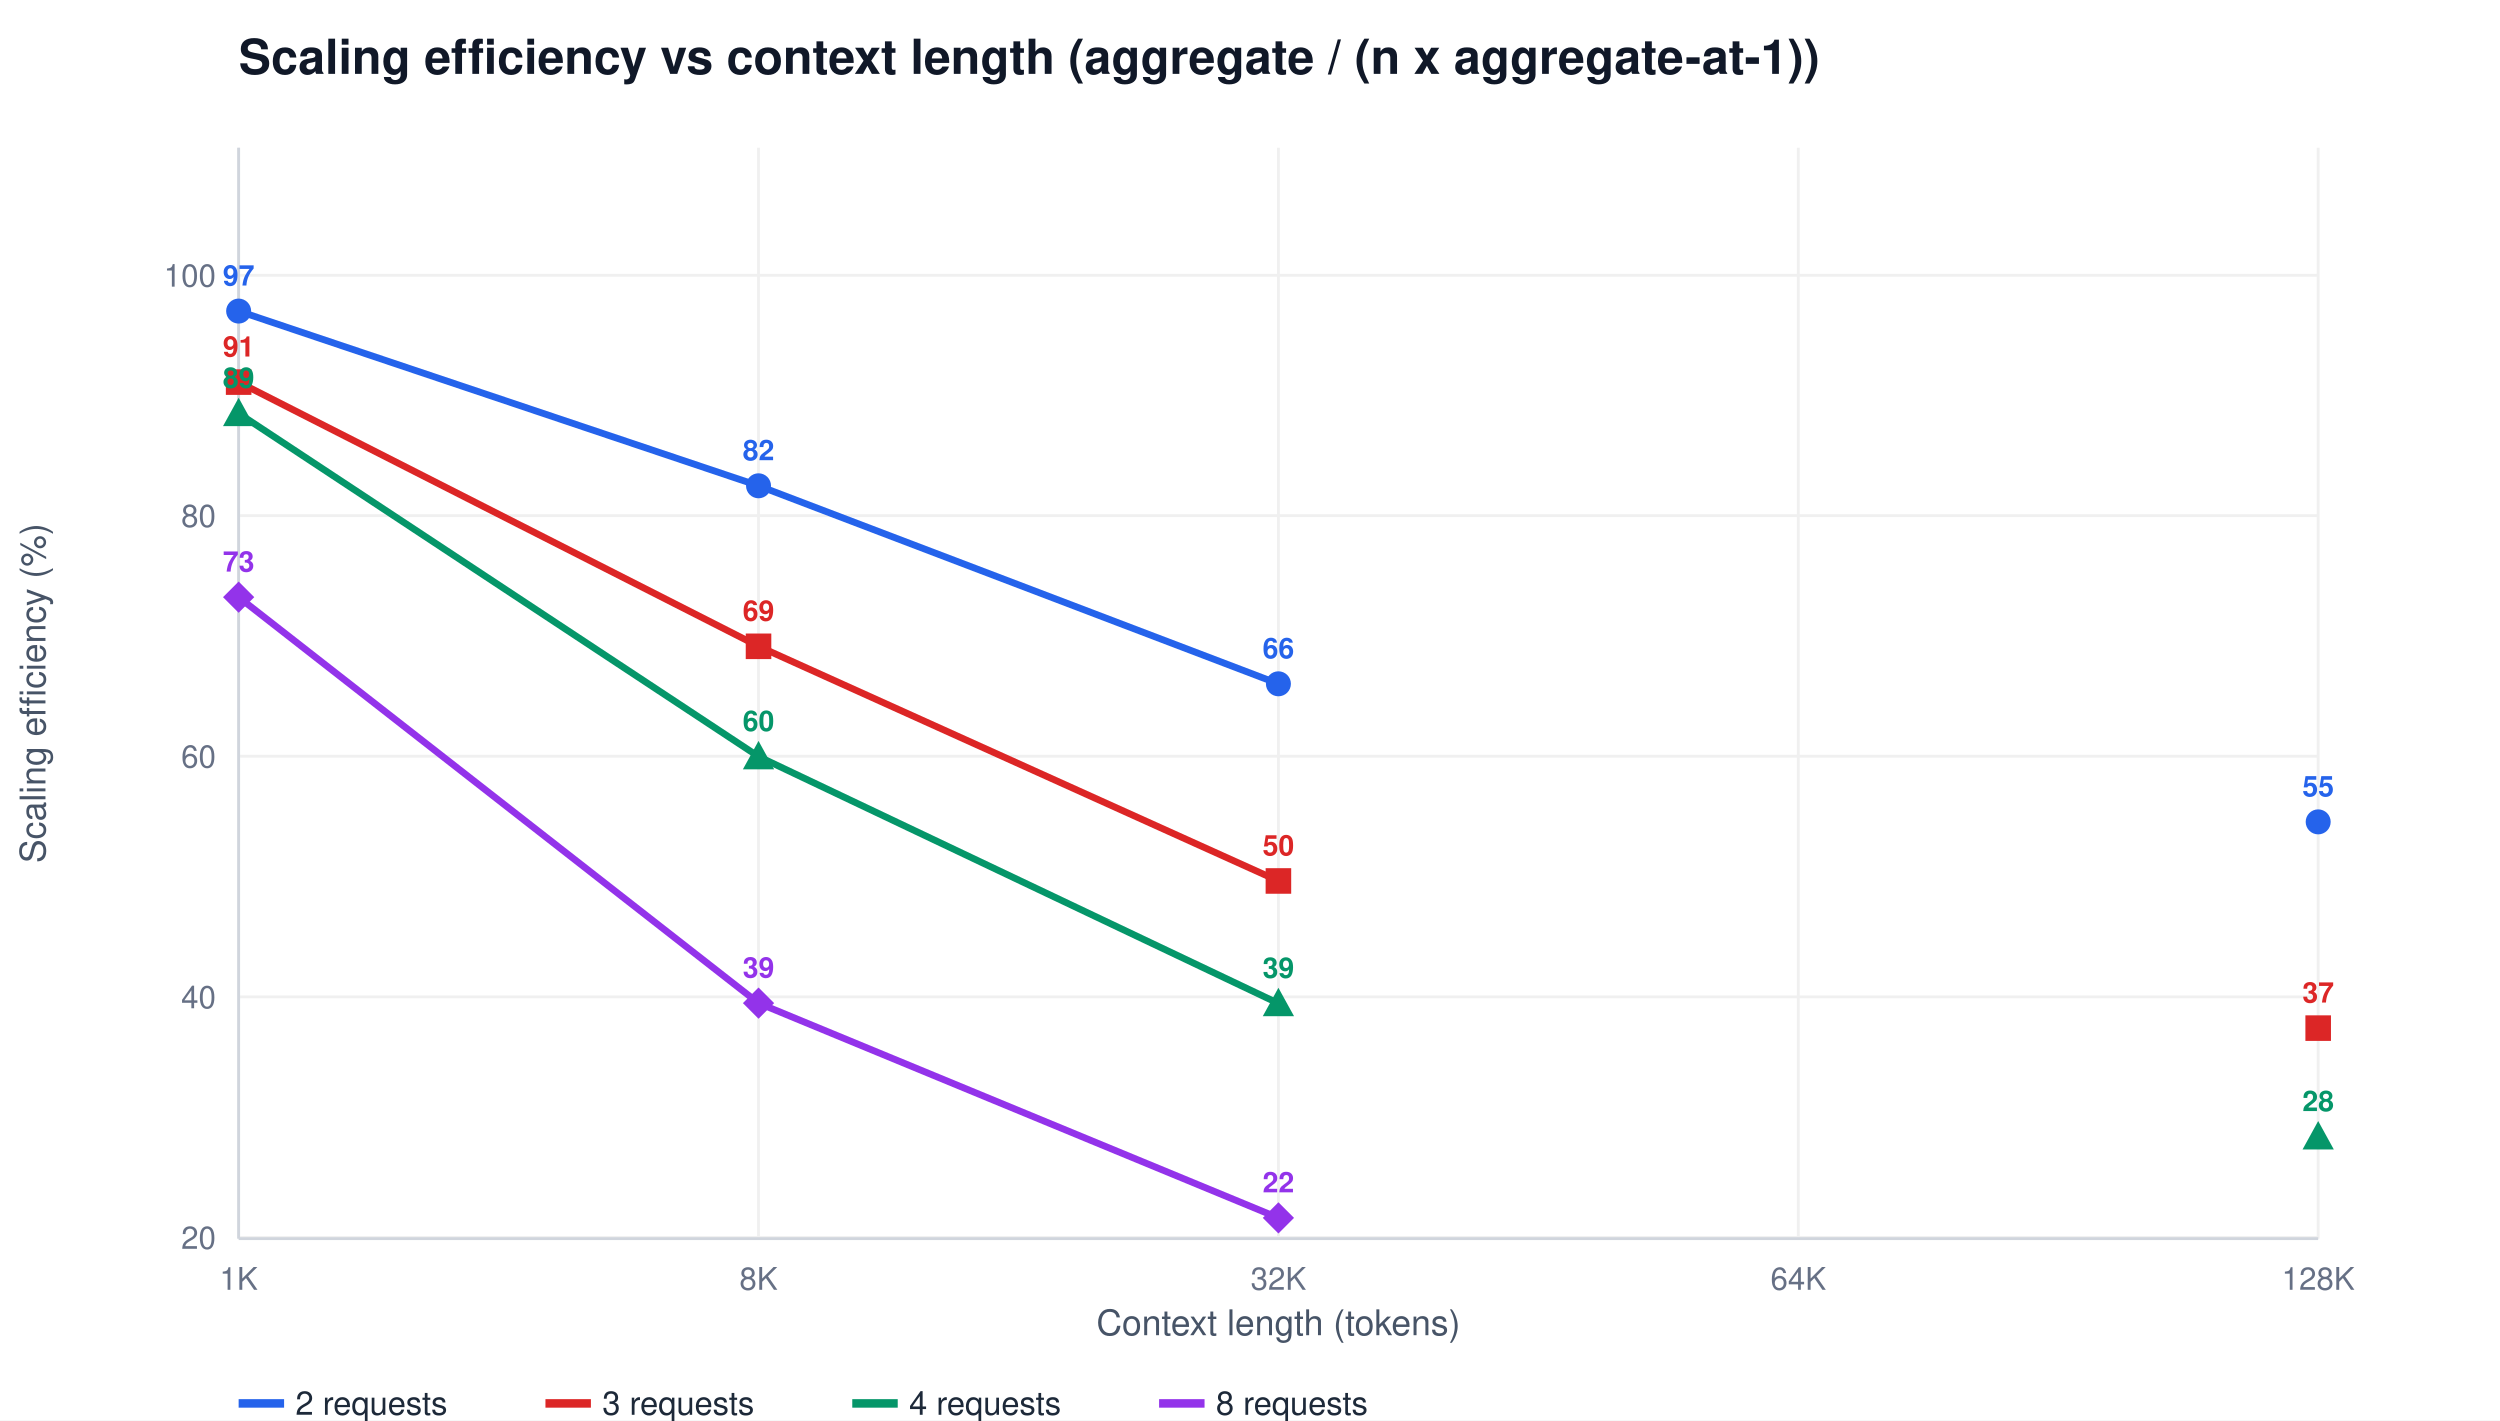
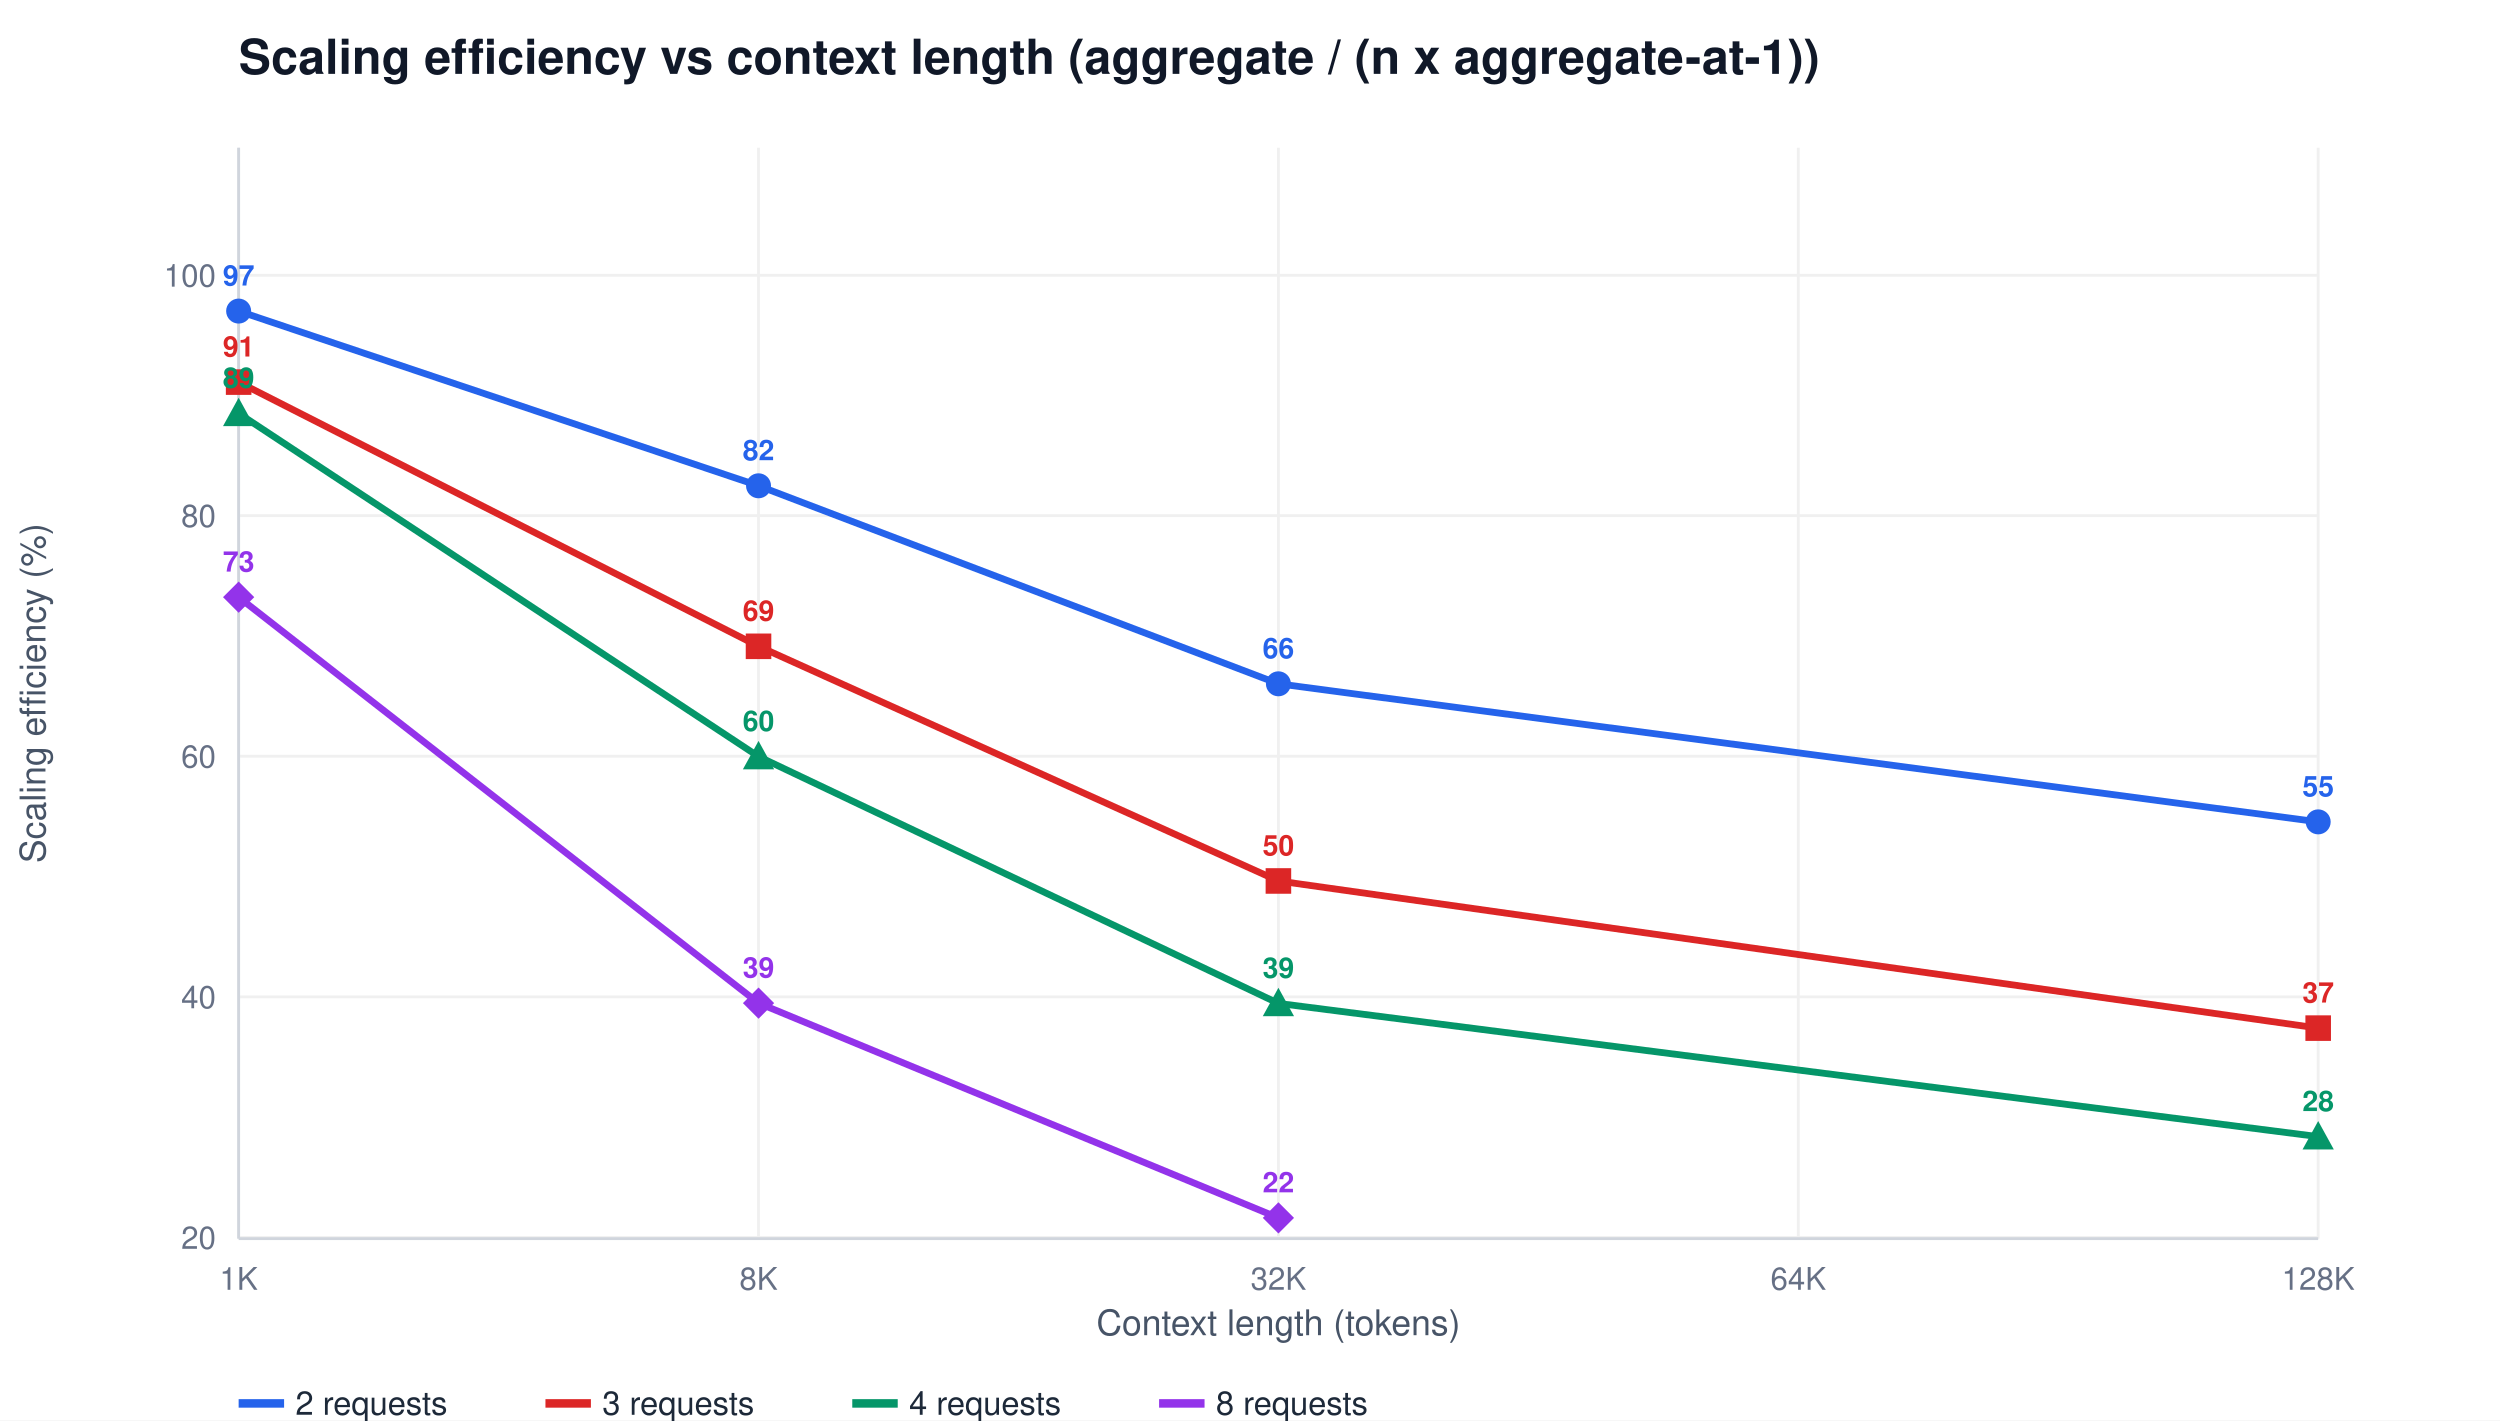
<svg xmlns="http://www.w3.org/2000/svg" width="880" height="500" viewBox="0 0 880 500" font-family="Segoe UI, Helvetica, Arial, sans-serif">
  <rect width="880" height="500" fill="#ffffff" />
  <text x="84" y="26" font-size="17" font-weight="600" fill="#101828">Scaling efficiency vs context length (aggregate / (n x aggregate-at-1))</text>
  <line x1="84" y1="435.6" x2="816" y2="435.6" stroke="#f0f0f0" stroke-width="1" />
  <text x="76" y="439.6" font-size="11" fill="#667085" text-anchor="end">20</text>
  <line x1="84" y1="350.9" x2="816" y2="350.9" stroke="#f0f0f0" stroke-width="1" />
  <text x="76" y="354.9" font-size="11" fill="#667085" text-anchor="end">40</text>
  <line x1="84" y1="266.2" x2="816" y2="266.2" stroke="#f0f0f0" stroke-width="1" />
  <text x="76" y="270.2" font-size="11" fill="#667085" text-anchor="end">60</text>
  <line x1="84" y1="181.5" x2="816" y2="181.5" stroke="#f0f0f0" stroke-width="1" />
  <text x="76" y="185.5" font-size="11" fill="#667085" text-anchor="end">80</text>
  <line x1="84" y1="96.9" x2="816" y2="96.9" stroke="#f0f0f0" stroke-width="1" />
  <text x="76" y="100.9" font-size="11" fill="#667085" text-anchor="end">100</text>
  <line x1="84.0" y1="52" x2="84.0" y2="436" stroke="#f0f0f0" stroke-width="1" />
  <text x="84.0" y="454" font-size="11" fill="#667085" text-anchor="middle">1K</text>
  <line x1="267.0" y1="52" x2="267.0" y2="436" stroke="#f0f0f0" stroke-width="1" />
  <text x="267.0" y="454" font-size="11" fill="#667085" text-anchor="middle">8K</text>
  <line x1="450.0" y1="52" x2="450.0" y2="436" stroke="#f0f0f0" stroke-width="1" />
  <text x="450.0" y="454" font-size="11" fill="#667085" text-anchor="middle">32K</text>
  <line x1="633.0" y1="52" x2="633.0" y2="436" stroke="#f0f0f0" stroke-width="1" />
  <text x="633.0" y="454" font-size="11" fill="#667085" text-anchor="middle">64K</text>
  <line x1="816.0" y1="52" x2="816.0" y2="436" stroke="#f0f0f0" stroke-width="1" />
  <text x="816.0" y="454" font-size="11" fill="#667085" text-anchor="middle">128K</text>
  <line x1="84" y1="436" x2="816" y2="436" stroke="#d0d5dd" stroke-width="1" />
  <line x1="84" y1="52" x2="84" y2="436" stroke="#d0d5dd" stroke-width="1" />
-   <polyline points="84.0,109.5 267.0,171.0 450.0,240.7" fill="none" stroke="#2563eb" stroke-width="2.4" />
+   <polyline points="84.0,109.5 267.0,171.0 450.0,240.7 816.0,289.3" fill="none" stroke="#2563eb" stroke-width="2.4" />
  <circle cx="84.0" cy="109.5" r="4.4" fill="#2563eb" />
  <circle cx="267.0" cy="171.0" r="4.4" fill="#2563eb" />
  <circle cx="450.0" cy="240.7" r="4.4" fill="#2563eb" />
  <circle cx="816.0" cy="289.3" r="4.4" fill="#2563eb" />
-   <polyline points="84.0,134.5 267.0,227.5 450.0,310.1" fill="none" stroke="#dc2626" stroke-width="2.4" />
+   <polyline points="84.0,134.5 267.0,227.5 450.0,310.1 816.0,361.9" fill="none" stroke="#dc2626" stroke-width="2.4" />
  <rect x="79.5" y="130.0" width="9" height="9" fill="#dc2626" />
  <rect x="262.5" y="223.0" width="9" height="9" fill="#dc2626" />
  <rect x="445.5" y="305.6" width="9" height="9" fill="#dc2626" />
  <rect x="811.5" y="357.4" width="9" height="9" fill="#dc2626" />
-   <polyline points="84.0,145.5 267.0,266.3 450.0,353.2" fill="none" stroke="#059669" stroke-width="2.4" />
+   <polyline points="84.0,145.5 267.0,266.3 450.0,353.2 816.0,400.1" fill="none" stroke="#059669" stroke-width="2.4" />
  <polygon points="84.0,140.0 78.5,150.0 89.5,150.0" fill="#059669" />
  <polygon points="267.0,260.8 261.5,270.8 272.5,270.8" fill="#059669" />
  <polygon points="450.0,347.7 444.5,357.7 455.5,357.7" fill="#059669" />
  <polygon points="816.0,394.6 810.5,404.6 821.5,404.6" fill="#059669" />
  <polyline points="84.0,210.2 267.0,353.1 450.0,428.7" fill="none" stroke="#9333ea" stroke-width="2.4" />
  <polygon points="84.0,204.7 89.5,210.2 84.0,215.7 78.5,210.2" fill="#9333ea" />
  <polygon points="267.0,347.6 272.5,353.1 267.0,358.6 261.5,353.1" fill="#9333ea" />
  <polygon points="450.0,423.2 455.5,428.7 450.0,434.2 444.5,428.7" fill="#9333ea" />
  <text x="84.0" y="100.5" font-size="10" fill="#2563eb" text-anchor="middle" font-weight="600">97</text>
  <text x="84.0" y="125.5" font-size="10" fill="#dc2626" text-anchor="middle" font-weight="600">91</text>
  <text x="84.0" y="136.5" font-size="10" fill="#059669" text-anchor="middle" font-weight="600">89</text>
  <text x="84.0" y="201.2" font-size="10" fill="#9333ea" text-anchor="middle" font-weight="600">73</text>
  <text x="267.0" y="162.0" font-size="10" fill="#2563eb" text-anchor="middle" font-weight="600">82</text>
  <text x="267.0" y="218.5" font-size="10" fill="#dc2626" text-anchor="middle" font-weight="600">69</text>
  <text x="267.0" y="257.3" font-size="10" fill="#059669" text-anchor="middle" font-weight="600">60</text>
  <text x="267.0" y="344.1" font-size="10" fill="#9333ea" text-anchor="middle" font-weight="600">39</text>
  <text x="450.0" y="231.7" font-size="10" fill="#2563eb" text-anchor="middle" font-weight="600">66</text>
  <text x="450.0" y="301.1" font-size="10" fill="#dc2626" text-anchor="middle" font-weight="600">50</text>
  <text x="450.0" y="344.2" font-size="10" fill="#059669" text-anchor="middle" font-weight="600">39</text>
  <text x="450.0" y="419.7" font-size="10" fill="#9333ea" text-anchor="middle" font-weight="600">22</text>
  <text x="816.0" y="280.3" font-size="10" fill="#2563eb" text-anchor="middle" font-weight="600">55</text>
  <text x="816.0" y="352.9" font-size="10" fill="#dc2626" text-anchor="middle" font-weight="600">37</text>
  <text x="816.0" y="391.1" font-size="10" fill="#059669" text-anchor="middle" font-weight="600">28</text>
  <line x1="84" y1="494" x2="100" y2="494" stroke="#2563eb" stroke-width="3" />
  <text x="104" y="498" font-size="11.5" fill="#1d2939">2 requests</text>
  <line x1="192" y1="494" x2="208" y2="494" stroke="#dc2626" stroke-width="3" />
  <text x="212" y="498" font-size="11.5" fill="#1d2939">3 requests</text>
  <line x1="300" y1="494" x2="316" y2="494" stroke="#059669" stroke-width="3" />
  <text x="320" y="498" font-size="11.5" fill="#1d2939">4 requests</text>
  <line x1="408" y1="494" x2="424" y2="494" stroke="#9333ea" stroke-width="3" />
  <text x="428" y="498" font-size="11.5" fill="#1d2939">8 requests</text>
  <text x="450" y="470" font-size="12.5" fill="#475467" text-anchor="middle">Context length (tokens)</text>
  <text x="16" y="244" font-size="12.5" fill="#475467" text-anchor="middle" transform="rotate(-90 16 244)">Scaling efficiency (%)</text>
</svg>
